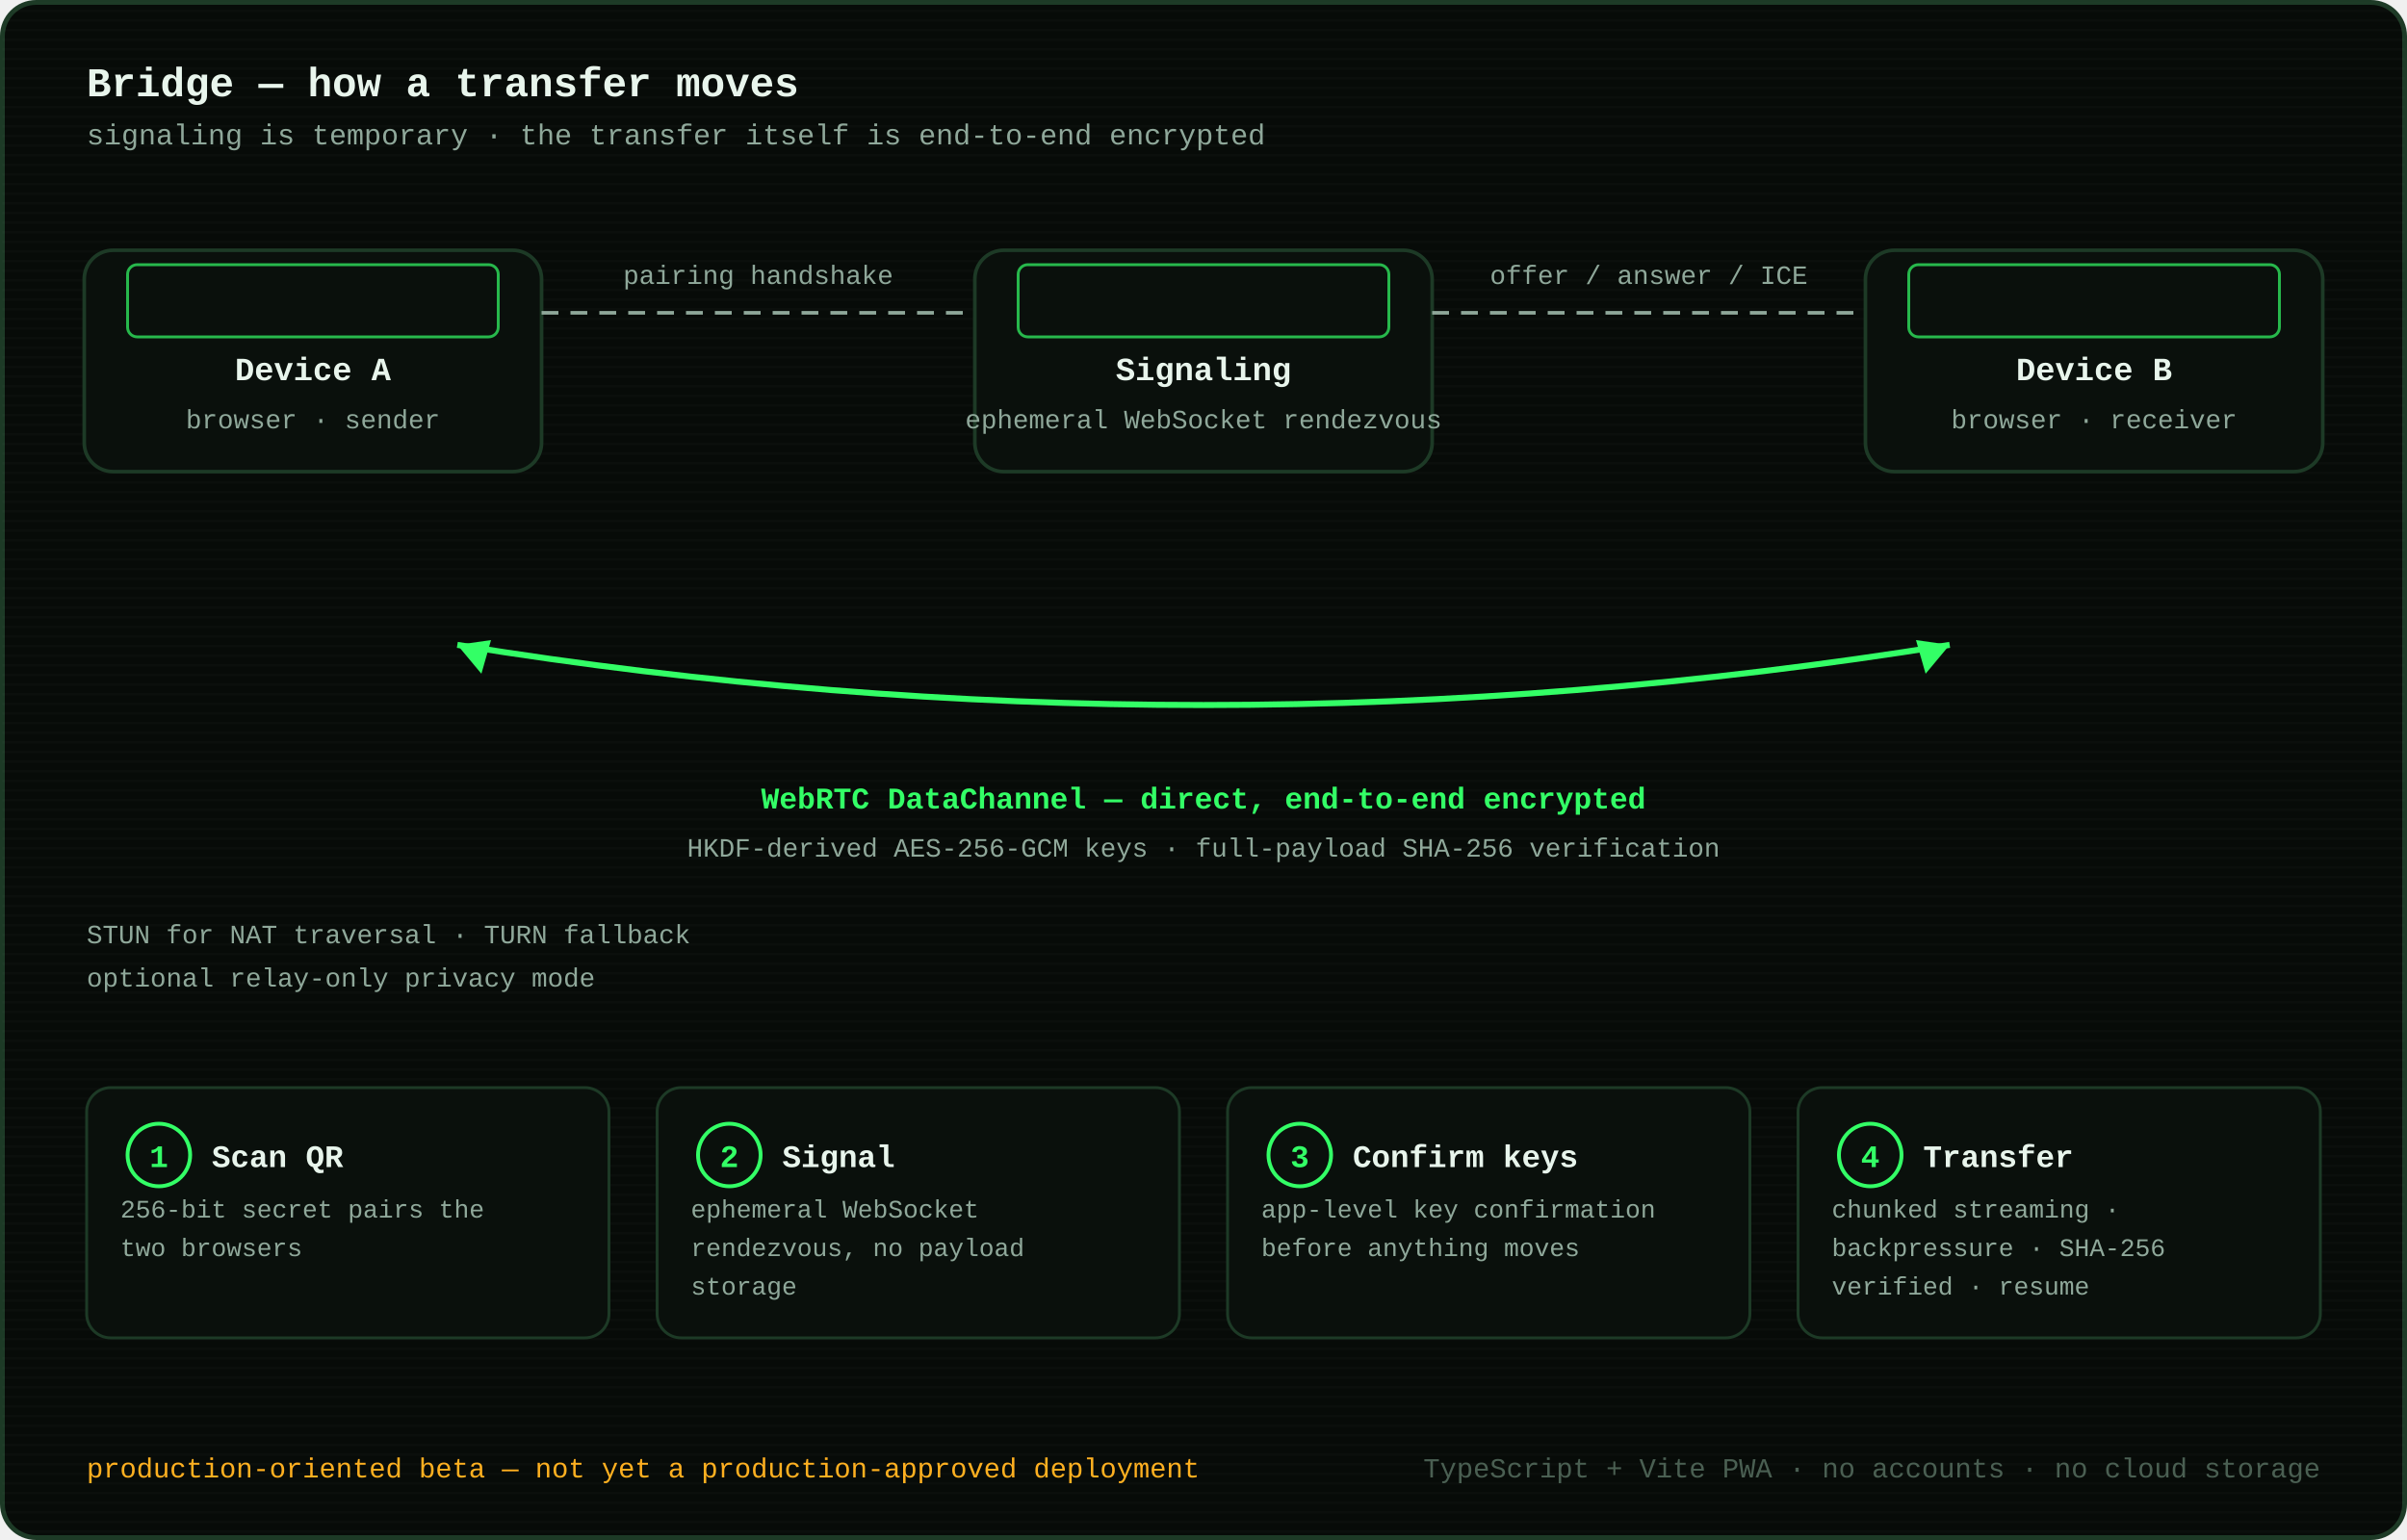
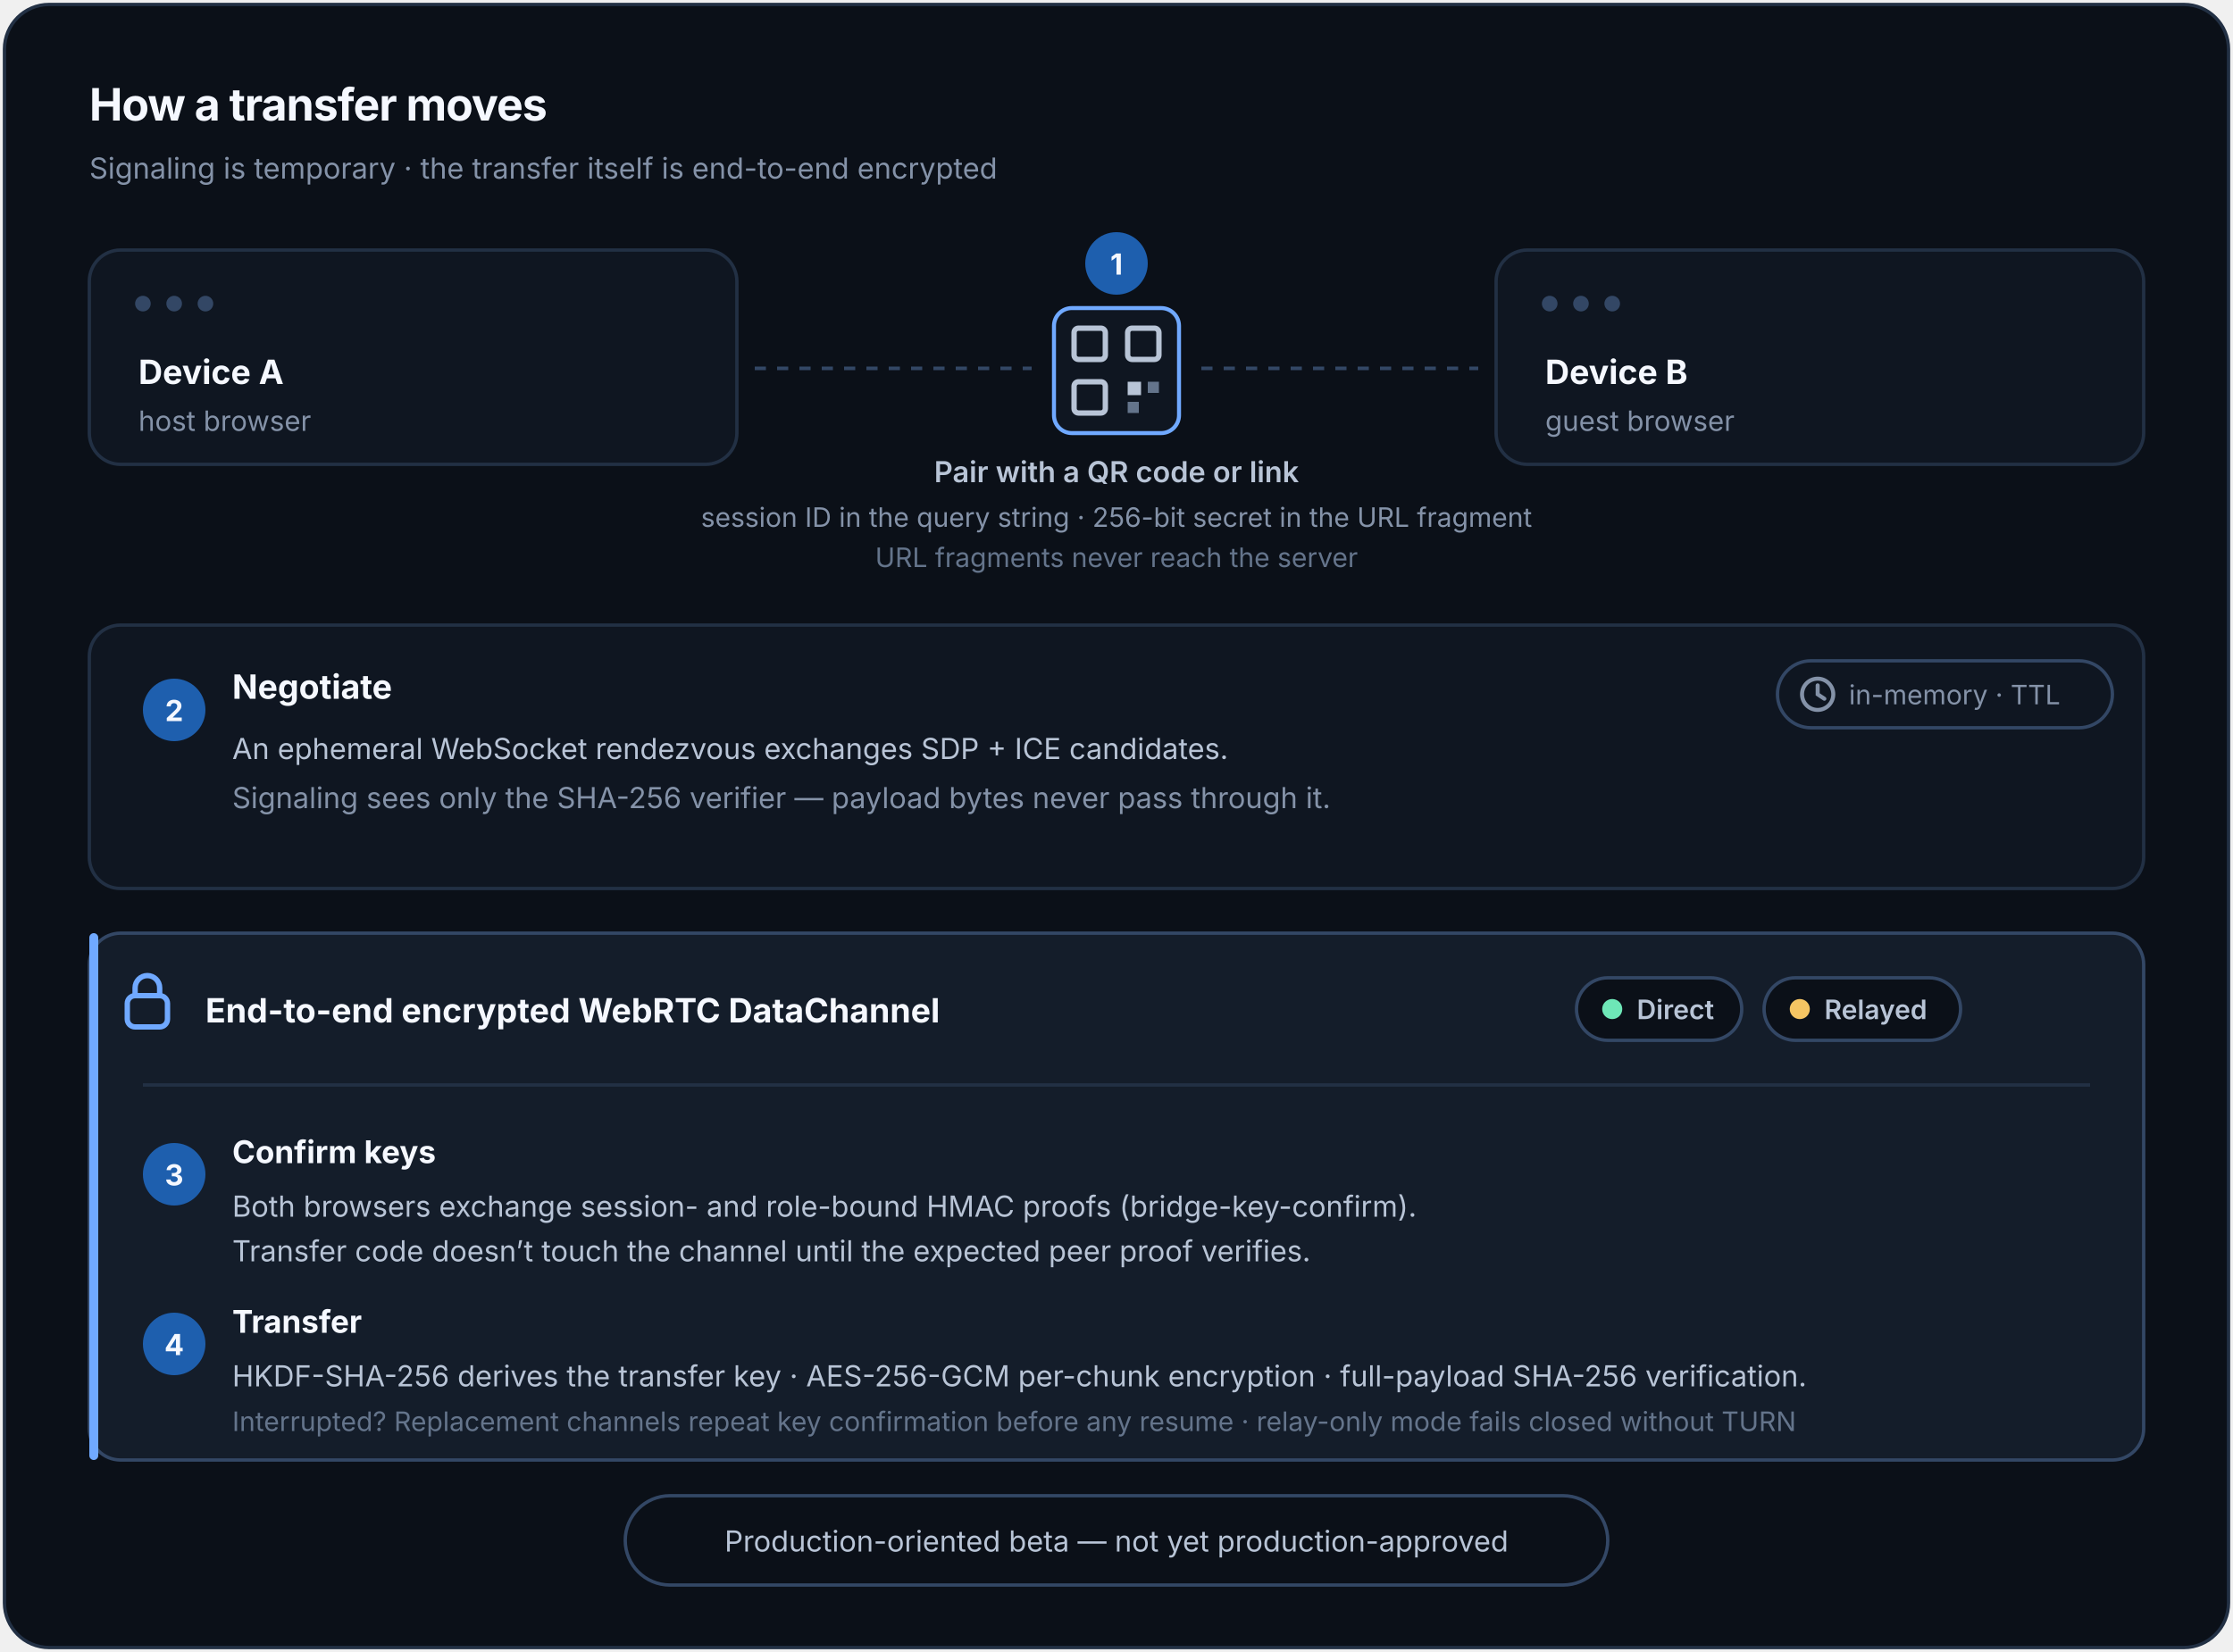
- <svg xmlns="http://www.w3.org/2000/svg" width="1000" height="640" viewBox="0 0 1000 640" font-family="ui-monospace, SFMono-Regular, Menlo, Consolas, 'Liberation Mono', monospace">
-   <defs>
-     <pattern id="bsl1" width="4" height="4" patternUnits="userSpaceOnUse">
-       <rect width="4" height="1" fill="#ffffff" opacity="0.018" />
-     </pattern>
-   </defs>
-   <rect x="1" y="1" width="998" height="638" rx="14" fill="#070b08" stroke="#1d3a26" stroke-width="2" />
-   <rect x="1" y="1" width="998" height="638" rx="14" fill="url(#bsl1)" />
-   <text x="36" y="40" fill="#e8f5ec" font-size="17" font-weight="bold">Bridge — how a transfer moves</text>
-   <text x="36" y="60" fill="#8fa89a" font-size="12">signaling is temporary · the transfer itself is end-to-end encrypted</text>
+ <svg xmlns="http://www.w3.org/2000/svg" width="1000" height="740" viewBox="0 0 1000 740" font-family="Inter, ui-sans-serif, system-ui, -apple-system, 'Segoe UI', sans-serif">
+   <rect x="2" y="2" width="996" height="736" rx="20" fill="#0b1018" stroke="#223044" stroke-width="1.5" />
+   <text x="40" y="54" fill="#f5f8ff" font-size="20" font-weight="700" letter-spacing="-0.4">How a transfer moves</text>
+   <text x="40" y="80" fill="#8492a8" font-size="13">Signaling is temporary · the transfer itself is end-to-end encrypted</text>
  <g>
-     <rect x="35.0" y="104" width="190" height="92" rx="12" fill="#0a100c" stroke="#1d3a26" stroke-width="1.5" />
-     <rect x="53.0" y="110" width="154" height="30" rx="4" fill="none" stroke="#33ff66" stroke-width="1.2" opacity="0.7" />
-     <text x="130" y="158" text-anchor="middle" fill="#e8f5ec" font-size="13.5" font-weight="bold">Device A</text>
-     <text x="130" y="178" text-anchor="middle" fill="#8fa89a" font-size="11">browser · sender</text>
+     <rect x="40" y="112" width="290" height="96" rx="14" fill="#0f1621" stroke="#223044" stroke-width="1.5" />
+     <circle cx="64" cy="136" r="3.5" fill="#334765" />
+     <circle cx="78" cy="136" r="3.5" fill="#334765" />
+     <circle cx="92" cy="136" r="3.5" fill="#334765" />
+     <text x="62" y="172" fill="#f5f8ff" font-size="15" font-weight="700">Device A</text>
+     <text x="62" y="193" fill="#8492a8" font-size="12.5">host browser</text>
  </g>
  <g>
-     <rect x="775.0" y="104" width="190" height="92" rx="12" fill="#0a100c" stroke="#1d3a26" stroke-width="1.5" />
-     <rect x="793.0" y="110" width="154" height="30" rx="4" fill="none" stroke="#33ff66" stroke-width="1.2" opacity="0.7" />
-     <text x="870" y="158" text-anchor="middle" fill="#e8f5ec" font-size="13.5" font-weight="bold">Device B</text>
-     <text x="870" y="178" text-anchor="middle" fill="#8fa89a" font-size="11">browser · receiver</text>
+     <rect x="670" y="112" width="290" height="96" rx="14" fill="#0f1621" stroke="#223044" stroke-width="1.5" />
+     <circle cx="694" cy="136" r="3.5" fill="#334765" />
+     <circle cx="708" cy="136" r="3.5" fill="#334765" />
+     <circle cx="722" cy="136" r="3.5" fill="#334765" />
+     <text x="692" y="172" fill="#f5f8ff" font-size="15" font-weight="700">Device B</text>
+     <text x="692" y="193" fill="#8492a8" font-size="12.5">guest browser</text>
  </g>
  <g>
-     <rect x="405.0" y="104" width="190" height="92" rx="12" fill="#0a100c" stroke="#1d3a26" stroke-width="1.5" />
-     <rect x="423.0" y="110" width="154" height="30" rx="4" fill="none" stroke="#33ff66" stroke-width="1.2" opacity="0.7" />
-     <text x="500" y="158" text-anchor="middle" fill="#e8f5ec" font-size="13.5" font-weight="bold">Signaling</text>
-     <text x="500" y="178" text-anchor="middle" fill="#8fa89a" font-size="11">ephemeral WebSocket rendezvous</text>
-   </g>
-   <line x1="225" y1="130" x2="405" y2="130" stroke="#8fa89a" stroke-width="1.5" stroke-dasharray="7 5" />
-   <line x1="595" y1="130" x2="775" y2="130" stroke="#8fa89a" stroke-width="1.5" stroke-dasharray="7 5" />
-   <text x="315" y="118" text-anchor="middle" fill="#8fa89a" font-size="11">pairing handshake</text>
-   <text x="685" y="118" text-anchor="middle" fill="#8fa89a" font-size="11">offer / answer / ICE</text>
-   <path d="M 190 268 Q 500 318 810 268" fill="none" stroke="#33ff66" stroke-width="2.5" />
-   <path d="M 810 268 l -14 -2 l 4 14 z" fill="#33ff66" />
-   <path d="M 190 268 l 14 -2 l -4 14 z" fill="#33ff66" />
-   <text x="500" y="336" text-anchor="middle" fill="#33ff66" font-size="12.5" font-weight="bold">WebRTC DataChannel — direct, end-to-end encrypted</text>
-   <text x="500" y="356" text-anchor="middle" fill="#8fa89a" font-size="11">HKDF-derived AES-256-GCM keys · full-payload SHA-256 verification</text>
-   <text x="36" y="392" fill="#8fa89a" font-size="11">STUN for NAT traversal · TURN fallback</text>
-   <text x="36" y="410" fill="#8fa89a" font-size="11">optional relay-only privacy mode</text>
-   <g>
-     <rect x="36" y="452" width="217" height="104" rx="10" fill="#0a100c" stroke="#1d3a26" stroke-width="1.2" />
-     <circle cx="66" cy="480" r="13" fill="none" stroke="#33ff66" stroke-width="1.6" />
-     <text x="66" y="485" text-anchor="middle" fill="#33ff66" font-size="13" font-weight="bold">1</text>
-     <text x="88" y="485" fill="#e8f5ec" font-size="13" font-weight="bold">Scan QR</text>
-     <text x="50" y="506" fill="#8fa89a" font-size="10.5">256-bit secret pairs the</text>
-     <text x="50" y="522" fill="#8fa89a" font-size="10.5">two browsers</text>
+     <path d="M338 165 H462" fill="none" stroke="#334765" stroke-width="1.6" stroke-dasharray="5 5" />
+     <path d="M538 165 H662" fill="none" stroke="#334765" stroke-width="1.6" stroke-dasharray="5 5" />
+     <circle cx="500" cy="118" r="14" fill="#1e5fae" />
+     <text x="500" y="123" text-anchor="middle" fill="#f5f8ff" font-size="13" font-weight="700">1</text>
+     <g transform="translate(472,138)">
+       <rect x="0" y="0" width="56" height="56" rx="8" fill="#0f1621" stroke="#70a9ff" stroke-width="1.8" />
+       <rect x="9" y="9" width="14" height="14" rx="2" fill="none" stroke="#b8c4d6" stroke-width="2.4" />
+       <rect x="33" y="9" width="14" height="14" rx="2" fill="none" stroke="#b8c4d6" stroke-width="2.4" />
+       <rect x="9" y="33" width="14" height="14" rx="2" fill="none" stroke="#b8c4d6" stroke-width="2.4" />
+       <rect x="33" y="33" width="6" height="6" fill="#b8c4d6" />
+       <rect x="42" y="33" width="5" height="5" fill="#64748b" />
+       <rect x="33" y="42" width="5" height="5" fill="#64748b" />
+     </g>
+     <text x="500" y="216" text-anchor="middle" fill="#b8c4d6" font-size="13" font-weight="600">Pair with a QR code or link</text>
+     <text x="500" y="236" text-anchor="middle" fill="#8492a8" font-size="12">session ID in the query string · 256-bit secret in the URL fragment</text>
+     <text x="500" y="254" text-anchor="middle" fill="#64748b" font-size="12">URL fragments never reach the server</text>
  </g>
  <g>
-     <rect x="273" y="452" width="217" height="104" rx="10" fill="#0a100c" stroke="#1d3a26" stroke-width="1.2" />
-     <circle cx="303" cy="480" r="13" fill="none" stroke="#33ff66" stroke-width="1.6" />
-     <text x="303" y="485" text-anchor="middle" fill="#33ff66" font-size="13" font-weight="bold">2</text>
-     <text x="325" y="485" fill="#e8f5ec" font-size="13" font-weight="bold">Signal</text>
-     <text x="287" y="506" fill="#8fa89a" font-size="10.5">ephemeral WebSocket</text>
-     <text x="287" y="522" fill="#8fa89a" font-size="10.5">rendezvous, no payload</text>
-     <text x="287" y="538" fill="#8fa89a" font-size="10.5">storage</text>
+     <rect x="40" y="280" width="920" height="118" rx="14" fill="#0f1621" stroke="#223044" stroke-width="1.5" />
+     <circle cx="78" cy="318" r="14" fill="#1e5fae" />
+     <text x="78" y="323" text-anchor="middle" fill="#f5f8ff" font-size="13" font-weight="700">2</text>
+     <text x="104" y="313" fill="#f5f8ff" font-size="15" font-weight="700">Negotiate</text>
+     <text x="104" y="340" fill="#b8c4d6" font-size="13">An ephemeral WebSocket rendezvous exchanges SDP + ICE candidates.</text>
+     <text x="104" y="362" fill="#8492a8" font-size="13">Signaling sees only the SHA-256 verifier — payload bytes never pass through it.</text>
+     <g transform="translate(796,296)">
+       <rect x="0" y="0" width="150" height="30" rx="15" fill="none" stroke="#334765" stroke-width="1.5" />
+       <circle cx="18" cy="15" r="7" fill="none" stroke="#8492a8" stroke-width="1.8" />
+       <path d="M18 11 L18 15 L21 17" stroke="#8492a8" stroke-width="1.8" fill="none" stroke-linecap="round" />
+       <text x="32" y="19.5" fill="#8492a8" font-size="12">in-memory · TTL</text>
+     </g>
  </g>
  <g>
-     <rect x="510" y="452" width="217" height="104" rx="10" fill="#0a100c" stroke="#1d3a26" stroke-width="1.2" />
-     <circle cx="540" cy="480" r="13" fill="none" stroke="#33ff66" stroke-width="1.6" />
-     <text x="540" y="485" text-anchor="middle" fill="#33ff66" font-size="13" font-weight="bold">3</text>
-     <text x="562" y="485" fill="#e8f5ec" font-size="13" font-weight="bold">Confirm keys</text>
-     <text x="524" y="506" fill="#8fa89a" font-size="10.5">app-level key confirmation</text>
-     <text x="524" y="522" fill="#8fa89a" font-size="10.5">before anything moves</text>
+     <rect x="40" y="418" width="920" height="236" rx="14" fill="#141d2a" stroke="#334765" stroke-width="1.5" />
+     <rect x="40" y="418" width="4" height="236" rx="2" fill="#70a9ff" />
+     <g transform="translate(66,446)" stroke="#70a9ff" stroke-width="2.4" fill="none" stroke-linecap="round">
+       <rect x="-9" y="0" width="18" height="14" rx="3.5" />
+       <path d="M-5.5 0 v-3.5 a5.5 5.5 0 0 1 11 0 V0" />
+     </g>
+     <text x="92" y="458" fill="#f5f8ff" font-size="15" font-weight="700">End-to-end encrypted WebRTC DataChannel</text>
+     <g transform="translate(706,438)">
+       <rect x="0" y="0" width="74" height="28" rx="14" fill="#0b1018" stroke="#334765" stroke-width="1.5" />
+       <circle cx="16" cy="14" r="4.5" fill="#6ee7b7" />
+       <text x="27" y="18.5" fill="#b8c4d6" font-size="12" font-weight="600">Direct</text>
+       <rect x="84" y="0" width="88" height="28" rx="14" fill="#0b1018" stroke="#334765" stroke-width="1.5" />
+       <circle cx="100" cy="14" r="4.5" fill="#f5c563" />
+       <text x="111" y="18.5" fill="#b8c4d6" font-size="12" font-weight="600">Relayed</text>
+     </g>
+     <line x1="64" y1="486" x2="936" y2="486" stroke="#223044" stroke-width="1.5" />
+     <circle cx="78" cy="526" r="14" fill="#1e5fae" />
+     <text x="78" y="531" text-anchor="middle" fill="#f5f8ff" font-size="13" font-weight="700">3</text>
+     <text x="104" y="521" fill="#f5f8ff" font-size="14" font-weight="700">Confirm keys</text>
+     <text x="104" y="545" fill="#b8c4d6" font-size="13">Both browsers exchange session- and role-bound HMAC proofs (bridge-key-confirm).</text>
+     <text x="104" y="565" fill="#b8c4d6" font-size="13">Transfer code doesn’t touch the channel until the expected peer proof verifies.</text>
+     <circle cx="78" cy="602" r="14" fill="#1e5fae" />
+     <text x="78" y="607" text-anchor="middle" fill="#f5f8ff" font-size="13" font-weight="700">4</text>
+     <text x="104" y="597" fill="#f5f8ff" font-size="14" font-weight="700">Transfer</text>
+     <text x="104" y="621" fill="#b8c4d6" font-size="13">HKDF-SHA-256 derives the transfer key · AES-256-GCM per-chunk encryption · full-payload SHA-256 verification.</text>
+     <text x="104" y="641" fill="#64748b" font-size="12">Interrupted? Replacement channels repeat key confirmation before any resume · relay-only mode fails closed without TURN</text>
  </g>
  <g>
-     <rect x="747" y="452" width="217" height="104" rx="10" fill="#0a100c" stroke="#1d3a26" stroke-width="1.2" />
-     <circle cx="777" cy="480" r="13" fill="none" stroke="#33ff66" stroke-width="1.6" />
-     <text x="777" y="485" text-anchor="middle" fill="#33ff66" font-size="13" font-weight="bold">4</text>
-     <text x="799" y="485" fill="#e8f5ec" font-size="13" font-weight="bold">Transfer</text>
-     <text x="761" y="506" fill="#8fa89a" font-size="10.5">chunked streaming ·</text>
-     <text x="761" y="522" fill="#8fa89a" font-size="10.5">backpressure · SHA-256</text>
-     <text x="761" y="538" fill="#8fa89a" font-size="10.5">verified · resume</text>
+     <rect x="280" y="670" width="440" height="40" rx="20" fill="none" stroke="#334765" stroke-width="1.5" />
+     <text x="500" y="695" text-anchor="middle" fill="#b8c4d6" font-size="13">Production-oriented beta — not yet production-approved</text>
  </g>
-   <text x="36" y="614" fill="#ffb020" font-size="11.5">production-oriented beta — not yet a production-approved deployment</text>
-   <text x="964" y="614" text-anchor="end" fill="#4a5f52" font-size="11.5">TypeScript + Vite PWA · no accounts · no cloud storage</text>
</svg>
